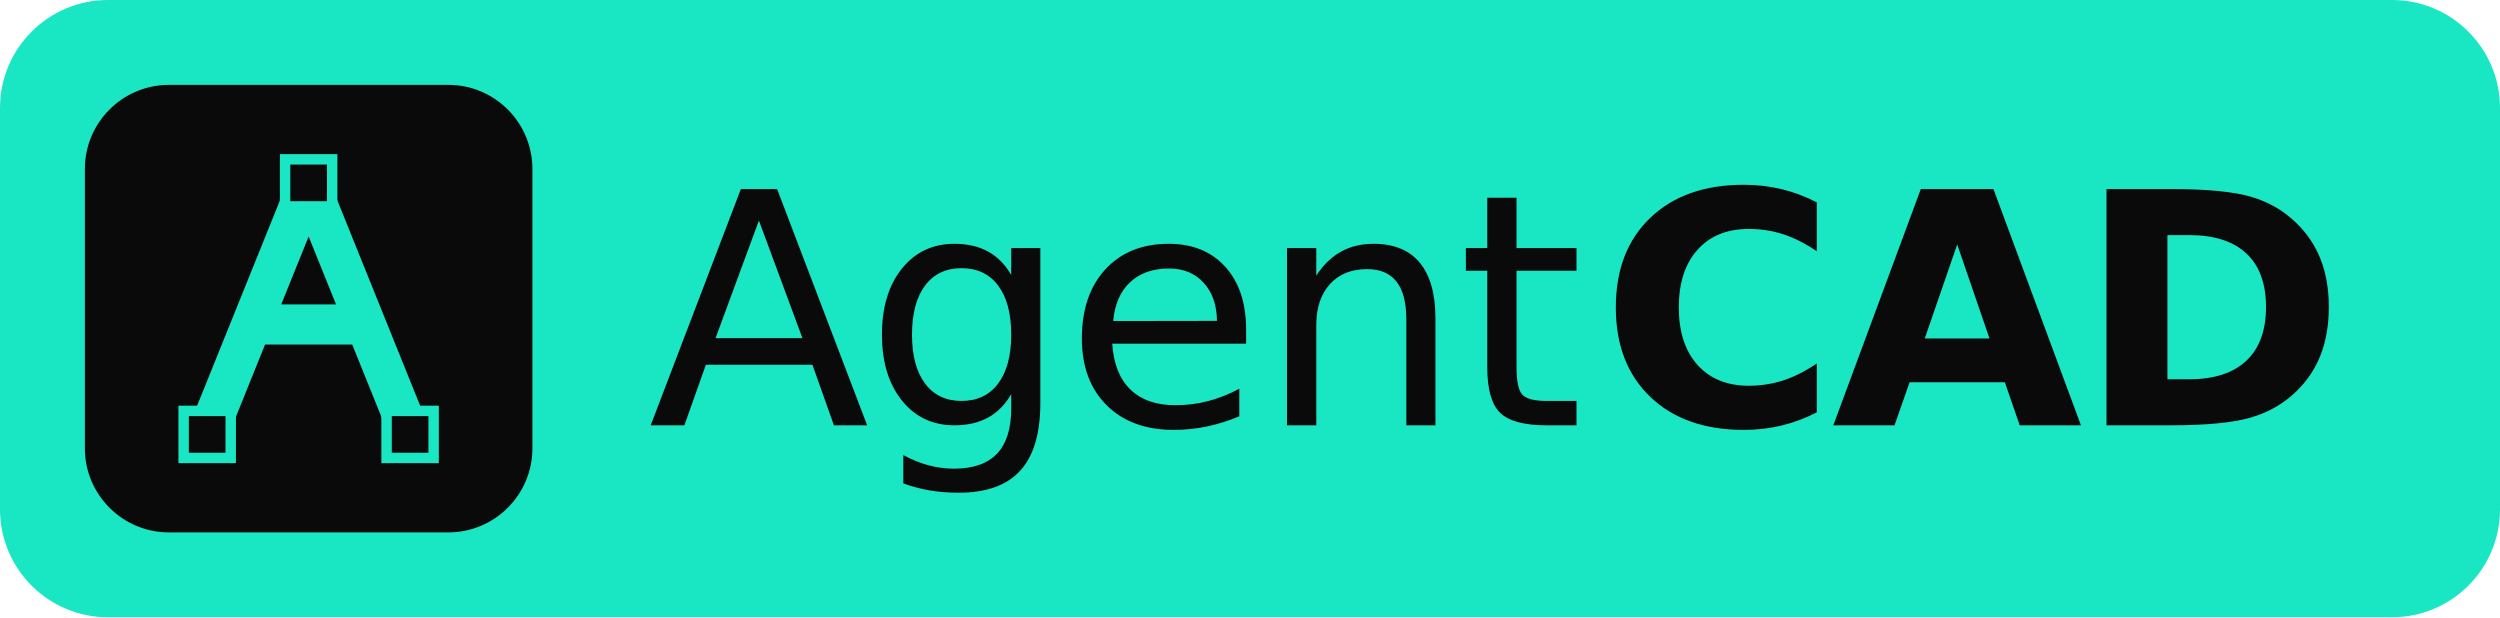
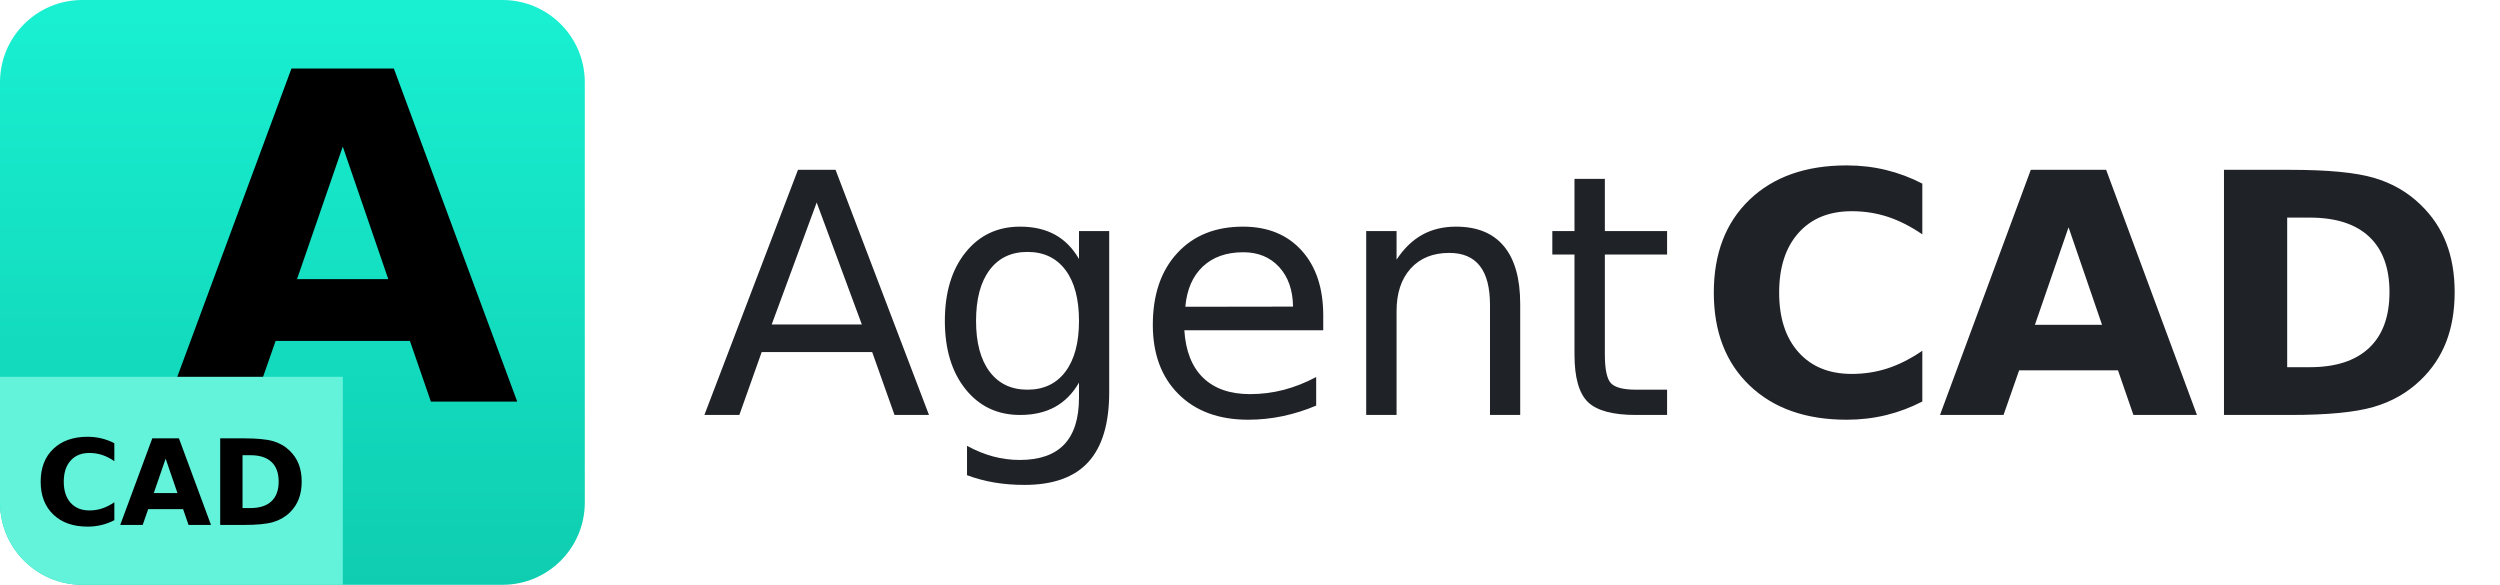
- <svg xmlns="http://www.w3.org/2000/svg" viewBox="0 0 648 160" width="648" height="160" role="img" aria-label="AgentCAD">
-   <rect width="648" height="160" rx="28" fill="#19E6C3" />
-   <rect x="22" y="22.0" width="116" height="116" rx="21.8" fill="#0A0A0A" />
-   <rect x="22" y="22.0" width="116" height="116" rx="21.8" fill="none" />
-   <path d="M53.7,112.6 L80.0,47.4 L106.3,112.6 M65.3,84.1 L94.7,84.1" fill="none" stroke="#19E6C3" stroke-width="10.4" stroke-linecap="butt" stroke-linejoin="bevel" />
-   <rect x="73.9" y="41.3" width="12.2" height="12.2" fill="#0A0A0A" stroke="#19E6C3" stroke-width="2.7" />
-   <rect x="47.6" y="106.5" width="12.2" height="12.2" fill="#0A0A0A" stroke="#19E6C3" stroke-width="2.7" />
-   <rect x="100.2" y="106.5" width="12.2" height="12.2" fill="#0A0A0A" stroke="#19E6C3" stroke-width="2.7" />
-   <path d="M196.711 57.166 185.473 87.64H207.99ZM192.035 49.004H201.428L224.766 110.24H216.152L210.574 94.531H182.971L177.393 110.24H168.656Z M262.107 86.738Q262.107 78.535 258.724 74.023Q255.34 69.511 249.229 69.511Q243.158 69.511 239.774 74.023Q236.391 78.535 236.391 86.738Q236.391 94.9 239.774 99.412Q243.158 103.924 249.229 103.924Q255.34 103.924 258.724 99.412Q262.107 94.9 262.107 86.738ZM269.654 104.539Q269.654 116.269 264.445 121.991Q259.236 127.713 248.49 127.713Q244.512 127.713 240.984 127.118Q237.457 126.523 234.135 125.293V117.951Q237.457 119.756 240.697 120.617Q243.938 121.478 247.301 121.478Q254.725 121.478 258.416 117.602Q262.107 113.726 262.107 105.892V102.16Q259.77 106.22 256.119 108.23Q252.469 110.24 247.383 110.24Q238.934 110.24 233.766 103.801Q228.598 97.361 228.598 86.738Q228.598 76.074 233.766 69.635Q238.934 63.195 247.383 63.195Q252.469 63.195 256.119 65.205Q259.77 67.215 262.107 71.275V64.302H269.654Z M322.992 85.385V89.076H288.293Q288.785 96.869 292.989 100.95Q297.193 105.031 304.699 105.031Q309.047 105.031 313.128 103.965Q317.209 102.898 321.229 100.765V107.902Q317.168 109.625 312.902 110.527Q308.637 111.429 304.248 111.429Q293.256 111.429 286.837 105.031Q280.418 98.633 280.418 87.722Q280.418 76.443 286.509 69.819Q292.6 63.195 302.936 63.195Q312.205 63.195 317.599 69.163Q322.992 75.131 322.992 85.385ZM315.445 83.17Q315.363 76.976 311.979 73.285Q308.596 69.594 303.018 69.594Q296.701 69.594 292.907 73.162Q289.113 76.73 288.539 83.211Z M372.064 82.513V110.24H364.518V82.76Q364.518 76.238 361.975 72.998Q359.432 69.758 354.346 69.758Q348.234 69.758 344.707 73.654Q341.18 77.551 341.18 84.277V110.24H333.592V64.302H341.18V71.439Q343.887 67.297 347.558 65.246Q351.229 63.195 356.027 63.195Q363.943 63.195 368.004 68.096Q372.064 72.998 372.064 82.513Z M393.082 51.26V64.302H408.627V70.168H393.082V95.105Q393.082 100.724 394.62 102.324Q396.158 103.924 400.875 103.924H408.627V110.24H400.875Q392.139 110.24 388.816 106.979Q385.494 103.719 385.494 95.105V70.168H379.957V64.302H385.494V51.26Z" fill="#0A0A0A" />
-   <path d="M470.91 106.877Q466.562 109.133 461.846 110.281Q457.129 111.429 452.002 111.429Q436.703 111.429 427.762 102.878Q418.82 94.326 418.82 79.683Q418.82 65 427.762 56.448Q436.703 47.896 452.002 47.896Q457.129 47.896 461.846 49.045Q466.562 50.193 470.91 52.449V65.123Q466.521 62.129 462.256 60.734Q457.99 59.34 453.273 59.34Q444.824 59.34 439.984 64.754Q435.145 70.168 435.145 79.683Q435.145 89.158 439.984 94.572Q444.824 99.986 453.273 99.986Q457.99 99.986 462.256 98.592Q466.521 97.197 470.91 94.203Z M519.654 99.084H494.963L491.066 110.24H475.193L497.875 49.004H516.701L539.383 110.24H523.51ZM498.9 87.722H515.676L507.309 63.359Z M561.795 60.939V98.304H567.455Q577.135 98.304 582.241 93.506Q587.348 88.707 587.348 79.56Q587.348 70.455 582.262 65.697Q577.176 60.939 567.455 60.939ZM546.004 49.004H562.656Q576.602 49.004 583.431 50.993Q590.26 52.982 595.141 57.74Q599.447 61.883 601.539 67.297Q603.631 72.711 603.631 79.56Q603.631 86.492 601.539 91.927Q599.447 97.361 595.141 101.504Q590.219 106.261 583.328 108.251Q576.438 110.24 562.656 110.24H546.004Z" fill="#0A0A0A" />
+ <svg xmlns="http://www.w3.org/2000/svg" viewBox="0 0 684 160" width="684" height="160" role="img" aria-label="AgentCAD">
+   <defs>
+     <linearGradient id="lg" x1="0" y1="0" x2="0" y2="1">
+       <stop offset="0" stop-color="#19F0D2" />
+       <stop offset="1" stop-color="#0FCDB0" />
+     </linearGradient>
+     <clipPath id="lc">
+       <rect x="0" y="0" width="160" height="160" rx="22.5" />
+     </clipPath>
+   </defs>
+   <rect x="0" y="0" width="160" height="160" rx="22.5" fill="url(#lg)" />
+   <path d="M112.152 93.274H75.409L69.611 109.875H45.99L79.742 18.75H107.758L141.51 109.875H117.889ZM81.268 76.367H106.232L93.781 40.112Z" fill="#000000" />
+   <rect x="0.0" y="103.1" width="93.8" height="56.9" fill="#63F2DA" clip-path="url(#lc)" />
+   <path d="M31.282 142.322Q29.6 143.195 27.775 143.639Q25.95 144.083 23.966 144.083Q18.047 144.083 14.587 140.775Q11.128 137.466 11.128 131.801Q11.128 126.119 14.587 122.811Q18.047 119.502 23.966 119.502Q25.95 119.502 27.775 119.946Q29.6 120.391 31.282 121.263V126.167Q29.584 125.009 27.933 124.469Q26.283 123.929 24.458 123.929Q21.189 123.929 19.316 126.024Q17.444 128.119 17.444 131.801Q17.444 135.466 19.316 137.561Q21.189 139.656 24.458 139.656Q26.283 139.656 27.933 139.116Q29.584 138.577 31.282 137.418Z M50.096 139.307H40.543L39.036 143.623H32.894L41.67 119.93H48.954L57.729 143.623H51.588ZM42.067 134.911H48.557L45.32 125.485Z M66.356 124.548V139.005H68.546Q72.291 139.005 74.267 137.148Q76.243 135.292 76.243 131.753Q76.243 128.23 74.275 126.389Q72.307 124.548 68.546 124.548ZM60.247 119.93H66.689Q72.085 119.93 74.727 120.7Q77.369 121.47 79.258 123.311Q80.924 124.913 81.733 127.008Q82.543 129.103 82.543 131.753Q82.543 134.435 81.733 136.537Q80.924 138.64 79.258 140.243Q77.354 142.084 74.688 142.853Q72.021 143.623 66.689 143.623H60.247Z" fill="#000000" />
+   <path d="M223.445 55.405 211.137 88.782H235.799ZM218.324 46.466H228.611L254.172 113.534H244.738L238.629 96.329H208.396L202.287 113.534H192.719Z M295.213 87.794Q295.213 78.81 291.507 73.868Q287.801 68.927 281.107 68.927Q274.459 68.927 270.753 73.868Q267.047 78.81 267.047 87.794Q267.047 96.733 270.753 101.675Q274.459 106.616 281.107 106.616Q287.801 106.616 291.507 101.675Q295.213 96.733 295.213 87.794ZM303.479 107.29Q303.479 120.138 297.773 126.404Q292.068 132.671 280.299 132.671Q275.941 132.671 272.078 132.02Q268.215 131.368 264.576 130.021V121.979Q268.215 123.956 271.764 124.899Q275.312 125.843 278.996 125.843Q287.127 125.843 291.17 121.598Q295.213 117.353 295.213 108.772V104.685Q292.652 109.132 288.654 111.333Q284.656 113.534 279.086 113.534Q269.832 113.534 264.172 106.481Q258.512 99.429 258.512 87.794Q258.512 76.114 264.172 69.062Q269.832 62.009 279.086 62.009Q284.656 62.009 288.654 64.21Q292.652 66.411 295.213 70.858V63.222H303.479Z M362.039 86.312V90.354H324.035Q324.574 98.89 329.179 103.359Q333.783 107.829 342.004 107.829Q346.766 107.829 351.235 106.661Q355.705 105.493 360.107 103.157V110.974Q355.66 112.86 350.988 113.849Q346.316 114.837 341.51 114.837Q329.471 114.837 322.44 107.829Q315.41 100.821 315.41 88.872Q315.41 76.519 322.081 69.264Q328.752 62.009 340.072 62.009Q350.225 62.009 356.132 68.545Q362.039 75.081 362.039 86.312ZM353.773 83.886Q353.684 77.103 349.978 73.06Q346.271 69.017 340.162 69.017Q333.244 69.017 329.089 72.925Q324.934 76.833 324.305 83.931Z M415.928 83.167V113.534H407.662V83.437Q407.662 76.294 404.877 72.745Q402.092 69.196 396.521 69.196Q389.828 69.196 385.965 73.464Q382.102 77.731 382.102 85.099V113.534H373.791V63.222H382.102V71.038Q385.066 66.501 389.087 64.255Q393.107 62.009 398.363 62.009Q407.033 62.009 411.48 67.377Q415.928 72.745 415.928 83.167Z M439.09 48.937V63.222H456.115V69.646H439.09V96.958Q439.09 103.112 440.774 104.864Q442.459 106.616 447.625 106.616H456.115V113.534H447.625Q438.057 113.534 434.418 109.963Q430.779 106.392 430.779 96.958V69.646H424.715V63.222H430.779V48.937Z" fill="#1F2328" />
+   <path d="M525.949 109.851Q521.188 112.321 516.021 113.579Q510.855 114.837 505.24 114.837Q488.484 114.837 478.691 105.471Q468.898 96.104 468.898 80.067Q468.898 63.985 478.691 54.619Q488.484 45.253 505.24 45.253Q510.855 45.253 516.021 46.511Q521.188 47.769 525.949 50.239V64.12Q521.143 60.841 516.471 59.313Q511.799 57.786 506.633 57.786Q497.379 57.786 492.078 63.716Q486.777 69.646 486.777 80.067Q486.777 90.444 492.078 96.374Q497.379 102.304 506.633 102.304Q511.799 102.304 516.471 100.776Q521.143 99.249 525.949 95.97Z M579.479 101.315H552.436L548.168 113.534H530.783L555.625 46.466H576.244L601.086 113.534H583.701ZM556.748 88.872H575.121L565.957 62.188Z M625.775 59.538V100.462H631.975Q642.576 100.462 648.169 95.206Q653.762 89.95 653.762 79.933Q653.762 69.96 648.191 64.749Q642.621 59.538 631.975 59.538ZM608.48 46.466H626.719Q641.992 46.466 649.472 48.645Q656.951 50.823 662.297 56.034Q667.014 60.571 669.305 66.501Q671.596 72.431 671.596 79.933Q671.596 87.524 669.305 93.477Q667.014 99.429 662.297 103.966Q656.906 109.177 649.359 111.355Q641.812 113.534 626.719 113.534H608.48Z" fill="#1F2328" />
</svg>
